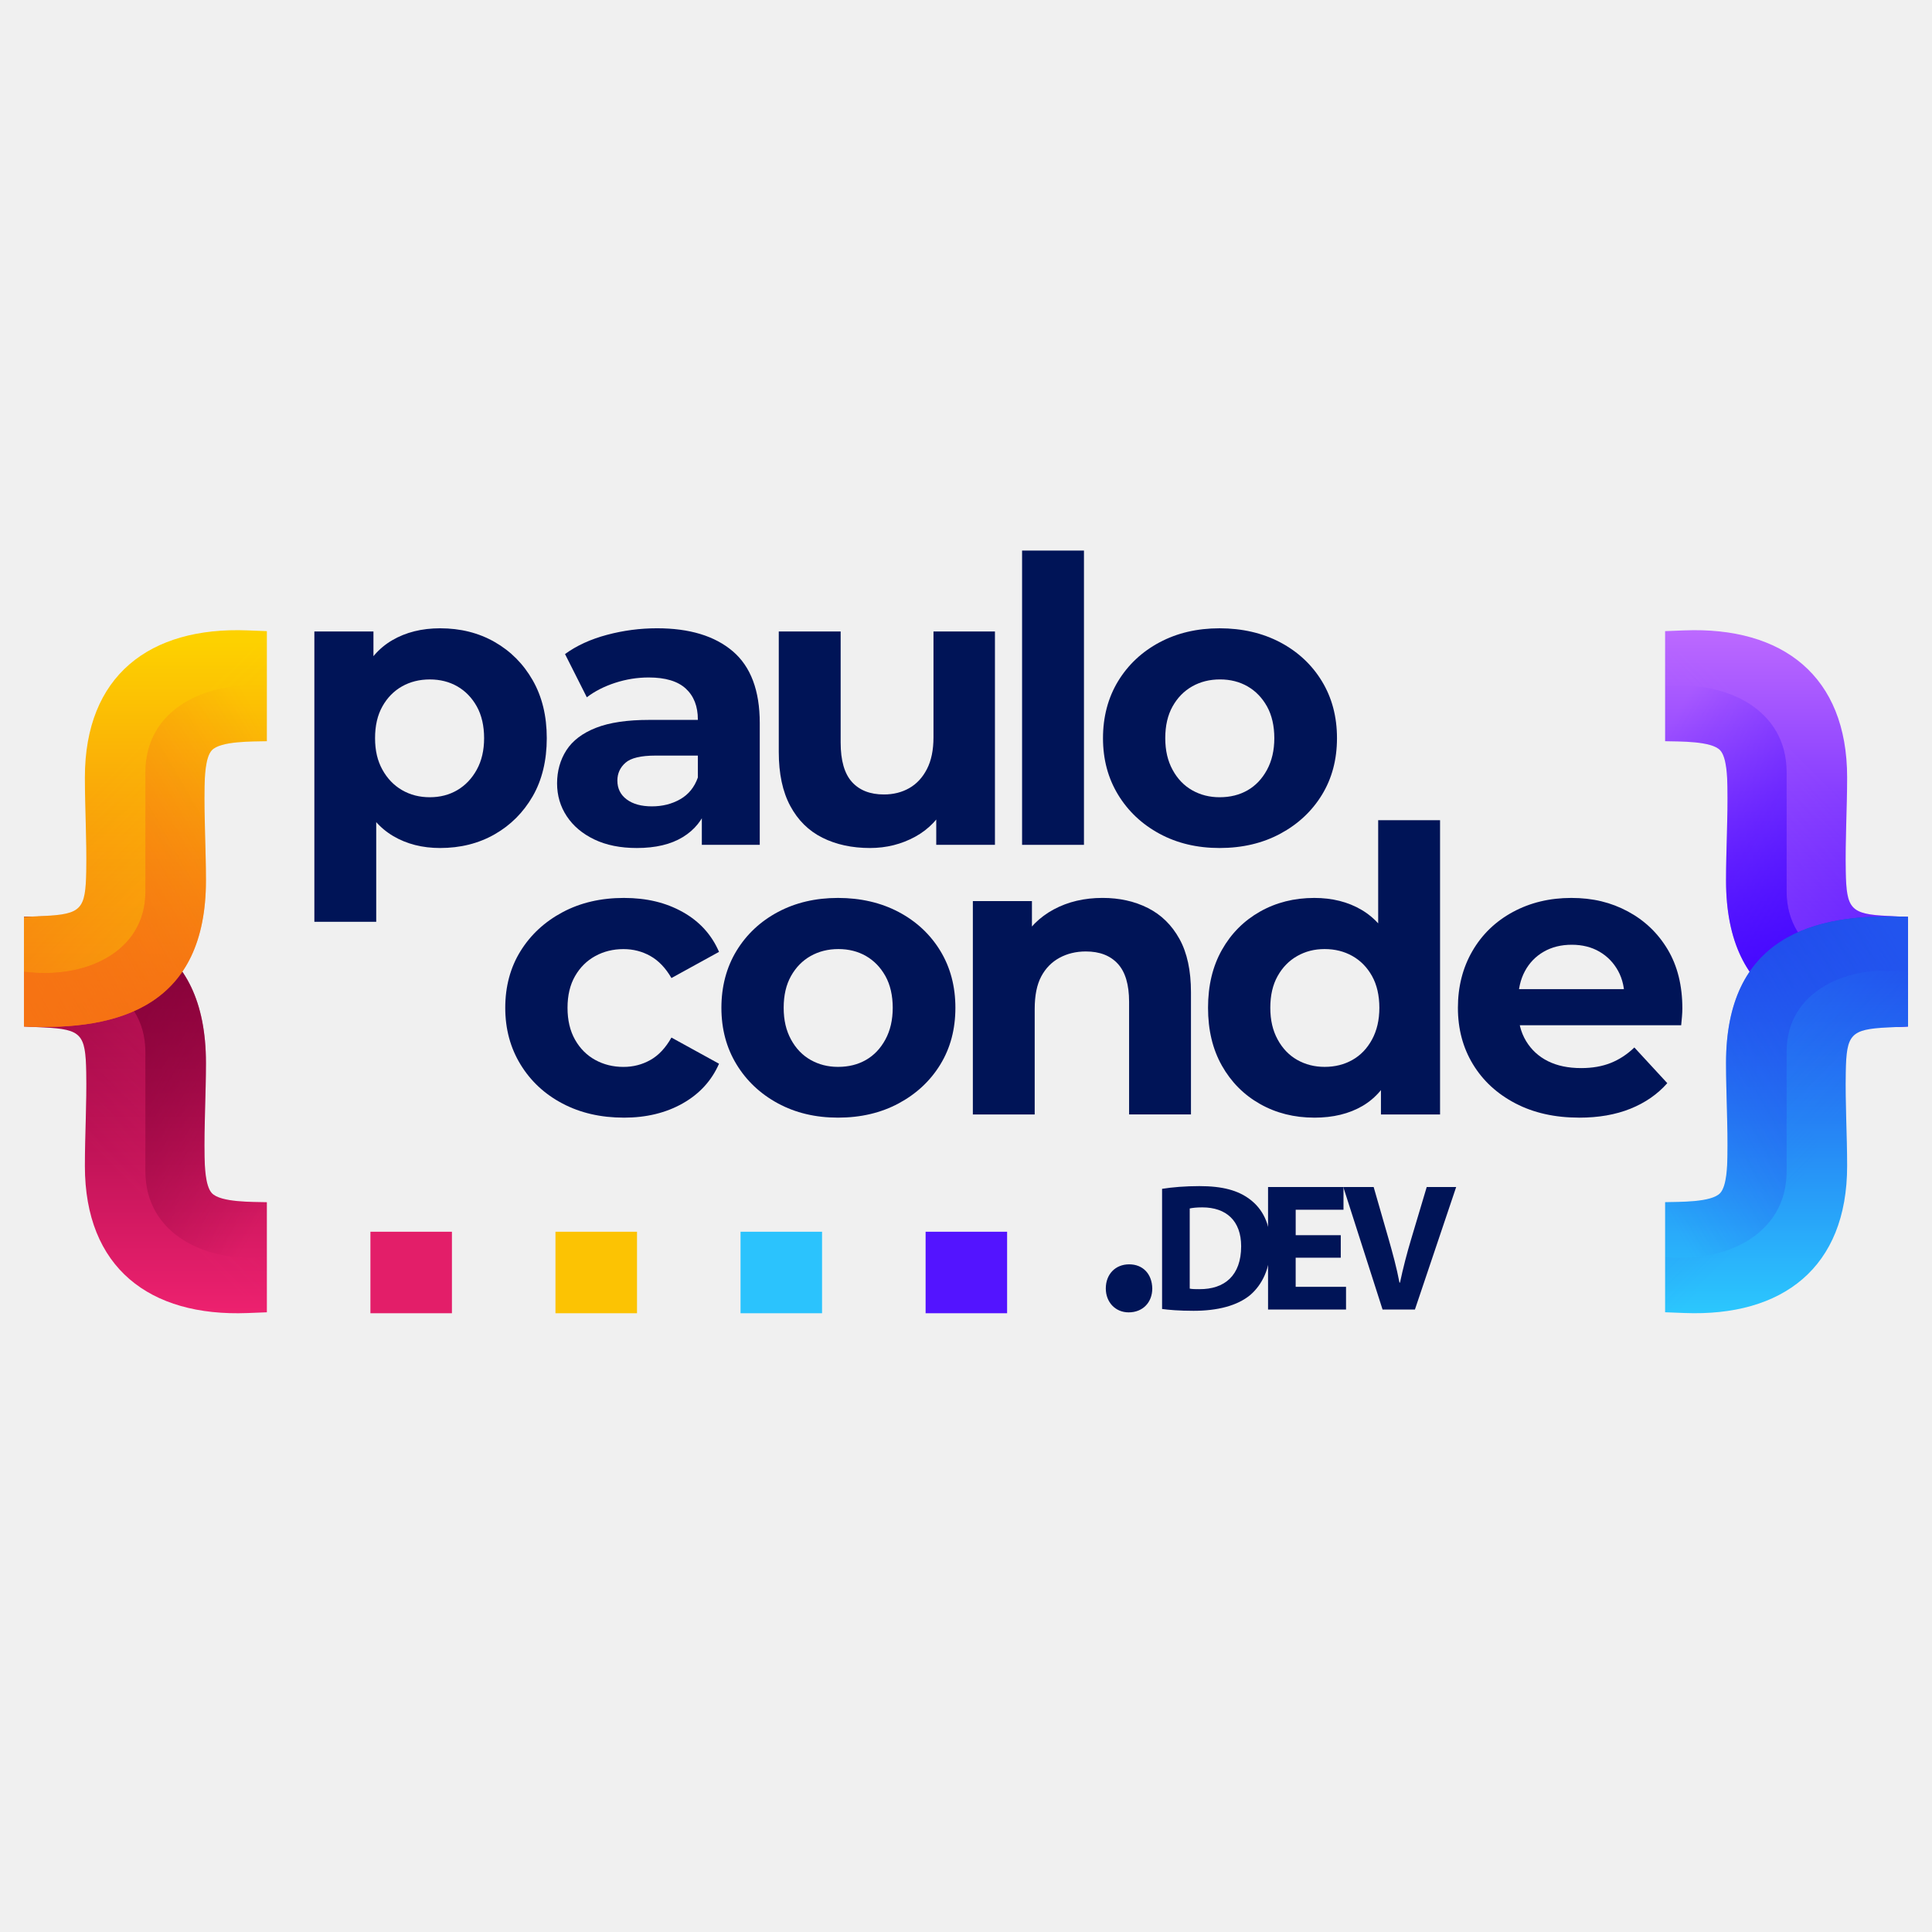
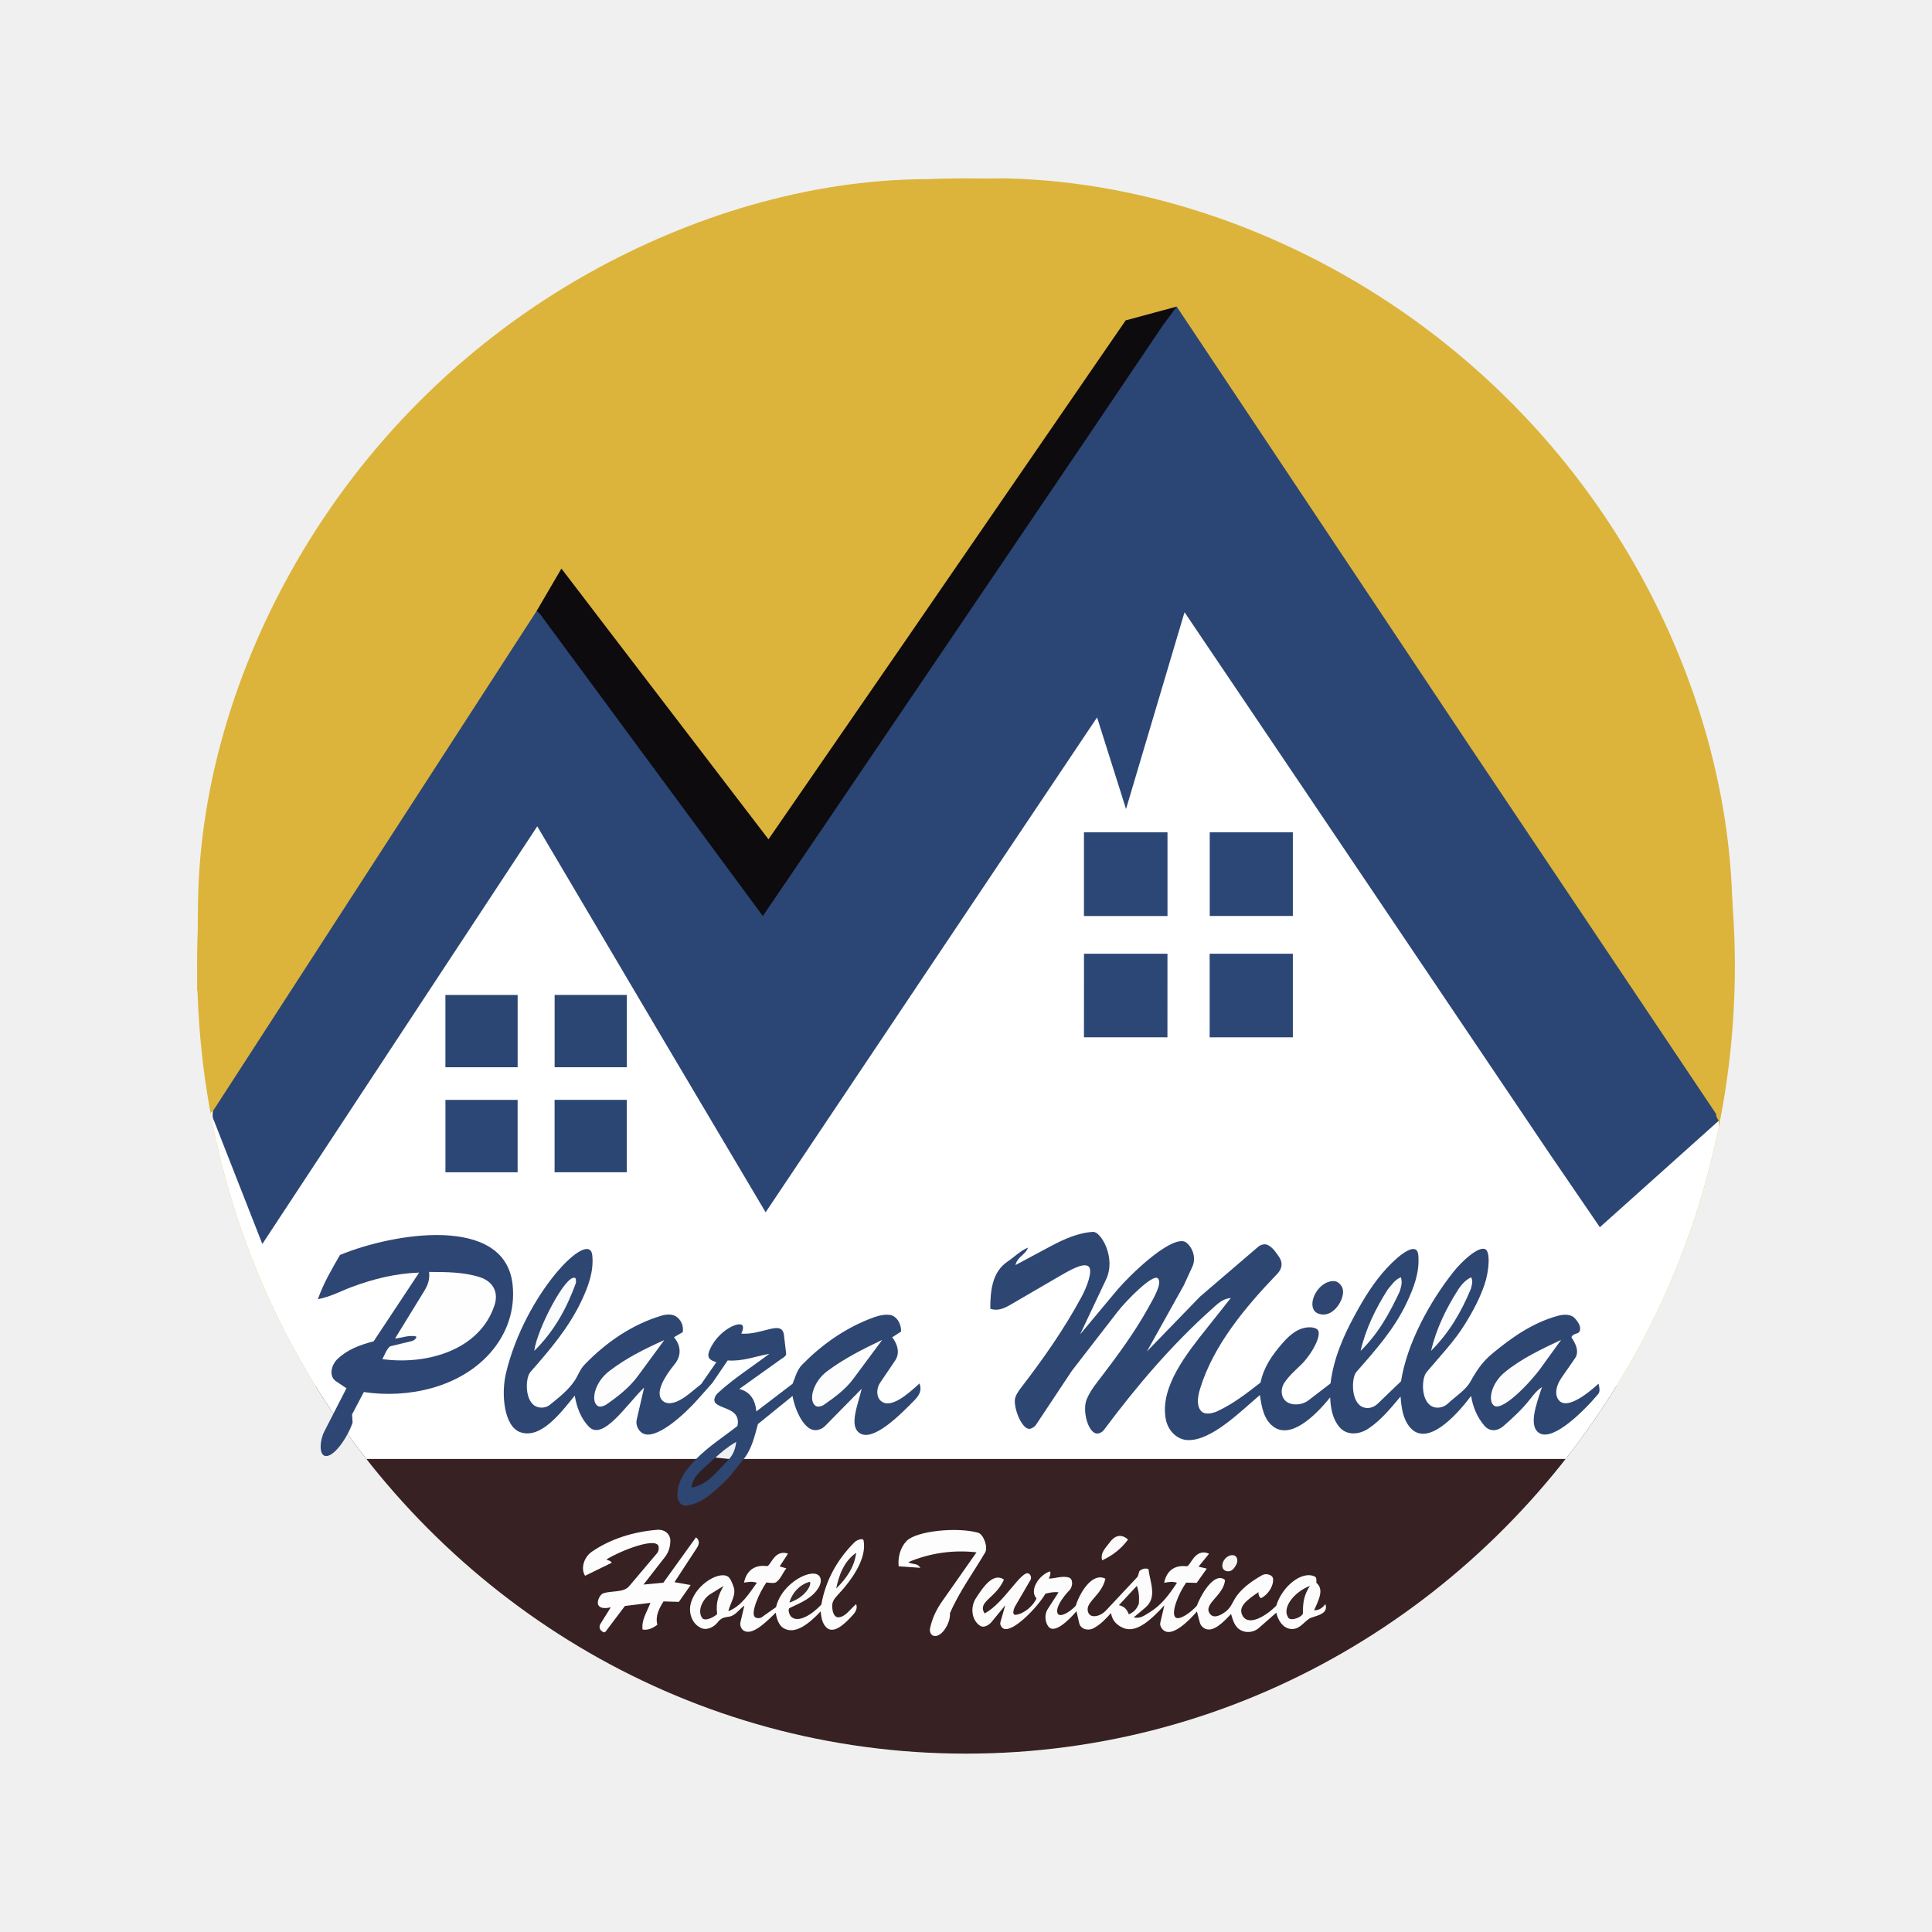
- <svg xmlns="http://www.w3.org/2000/svg" xmlns:xlink="http://www.w3.org/1999/xlink" id="Layer_1" data-name="Layer 1" viewBox="0 0 1080 1080">
+ <svg xmlns="http://www.w3.org/2000/svg" id="Layer_1" data-name="Layer 1" viewBox="0 0 1080 1080">
  <defs>
    <style>
      .cls-1 {
-         mask: url(#mask);
+         fill: #2b4673;
      }

      .cls-2 {
-         fill: #f67313;
+         fill: #392426;
      }

-       .cls-2, .cls-3, .cls-4, .cls-5, .cls-6, .cls-7, .cls-8, .cls-9 {
-         fill-rule: evenodd;
+       .cls-3 {
+         fill: #2e4671;
+       }
+ 
+       .cls-4 {
+         fill: #2e4673;
+       }
+ 
+       .cls-5 {
+         fill: #fbfcfc;
+       }
+ 
+       .cls-6 {
+         fill: #dcb43b;
+       }
+ 
+       .cls-7 {
+         fill: #fafbfc;
+       }
+ 
+       .cls-8 {
+         fill: #2e4672;
+       }
+ 
+       .cls-9 {
+         fill: #392425;
      }

      .cls-10 {
-         fill: #2bc3fd;
+         fill: #2f1e22;
      }

      .cls-11 {
-         fill: url(#linear-gradient-8);
+         fill: #2c4673;
      }

      .cls-12 {
-         fill: url(#linear-gradient-7);
+         fill: #fdfcfc;
      }

      .cls-13 {
-         fill: url(#linear-gradient-5);
+         fill: #3d2a2a;
      }

      .cls-14 {
-         fill: url(#linear-gradient-6);
+         fill: #fff;
      }

      .cls-15 {
-         fill: url(#linear-gradient-9);
+         fill: #2c4674;
      }

      .cls-16 {
-         fill: url(#linear-gradient-4);
+         fill: #2c4675;
      }

      .cls-17 {
-         fill: url(#linear-gradient-3);
+         fill: #fbf9f9;
      }

      .cls-18 {
-         fill: url(#linear-gradient-2);
+         fill: #392525;
      }

      .cls-19 {
-         fill: url(#linear-gradient);
+         fill: #3c2829;
      }

      .cls-20 {
-         mask: url(#mask-2);
+         fill: #2c4775;
      }

      .cls-21 {
-         mask: url(#mask-3);
+         fill: #eff0f3;
      }

      .cls-22 {
-         mask: url(#mask-4);
+         fill: #fefefe;
      }

      .cls-23 {
-         mask: url(#mask-5);
+         fill: #0d0b0e;
      }

      .cls-24 {
-         mask: url(#mask-7);
+         fill: #fbfcfb;
      }

      .cls-25 {
-         mask: url(#mask-6);
+         fill: #2b4675;
      }

      .cls-26 {
-         mask: url(#mask-1);
-       }
- 
-       .cls-3 {
-         fill: #830037;
-       }
- 
-       .cls-4 {
-         fill: #2684f5;
+         fill: #f7f4f4;
      }

      .cls-27 {
-         clip-path: url(#clippath-1);
+         fill: #372122;
      }

      .cls-28 {
-         clip-path: url(#clippath-3);
-       }
- 
-       .cls-29 {
-         clip-path: url(#clippath-2);
-       }
- 
-       .cls-30 {
-         fill: #fcc303;
-       }
- 
-       .cls-31 {
-         clip-rule: evenodd;
-         fill: none;
-       }
- 
-       .cls-32 {
-         fill: url(#linear-gradient-10);
-       }
- 
-       .cls-33 {
-         fill: url(#linear-gradient-11);
-       }
- 
-       .cls-34 {
-         fill: url(#linear-gradient-12);
-       }
- 
-       .cls-5 {
-         fill: #eb206e;
-       }
- 
-       .cls-35 {
-         fill: #e31e69;
-       }
- 
-       .cls-36 {
-         fill: #001457;
-       }
- 
-       .cls-6 {
-         fill: #25e;
-       }
- 
-       .cls-7 {
-         fill: #4004ff;
-       }
- 
-       .cls-8 {
-         fill: #b866ff;
-       }
- 
-       .cls-37 {
-         fill: #5314ff;
-       }
- 
-       .cls-38 {
-         clip-path: url(#clippath);
-       }
- 
-       .cls-9 {
-         fill: #fdd000;
+         fill: #fdfdfd;
      }
    </style>
-     <clipPath id="clippath">
-       <path class="cls-31" d="M13.39,512.58v61.22l11.08.54c21.22,1.01,23.33,3.87,23.74,25.06.31,17.34-.76,34.99-.76,52.42,0,56.82,36.12,84.32,90.96,82.18l10.77-.42v-61.54c-7.82-.23-26.04.25-30.86-5.17-3.61-4.06-3.85-15.16-3.97-20.22-.31-17.33.78-34.99.78-52.42,0-69.46-47.42-84.28-101.74-81.65" />
-     </clipPath>
-     <linearGradient id="linear-gradient" x1="998.71" y1="586.36" x2="998.71" y2="366.56" gradientTransform="translate(1080 1100.66) rotate(-180)" gradientUnits="userSpaceOnUse">
-       <stop offset="0" stop-color="#820036" />
-       <stop offset="1" stop-color="#ed216f" />
-     </linearGradient>
-     <linearGradient id="linear-gradient-2" x1="740.9" y1="1001.93" x2="920.65" y2="822.18" gradientTransform="translate(983.99 1478.39) rotate(-180)" gradientUnits="userSpaceOnUse">
-       <stop offset="0" stop-color="#fff" />
-       <stop offset="1" stop-color="#000" />
-     </linearGradient>
-     <mask id="mask" x="13.39" y="542.42" width="135.79" height="191.69" maskUnits="userSpaceOnUse">
-       <rect class="cls-18" x="13.39" y="542.42" width="135.79" height="191.69" />
-     </mask>
-     <linearGradient id="linear-gradient-3" x1="993.4" y1="920.9" x2="821.92" y2="821.96" gradientTransform="translate(983.99 1476.31) rotate(-180)" xlink:href="#linear-gradient-2" />
-     <mask id="mask-1" x="13.39" y="512.29" width="135.79" height="190.9" maskUnits="userSpaceOnUse">
-       <rect class="cls-17" x="13.39" y="512.29" width="135.79" height="190.9" />
-     </mask>
-     <clipPath id="clippath-1">
-       <path class="cls-31" d="M13.39,573.8v-61.22l11.08-.54c21.22-1.01,23.33-3.88,23.74-25.05.31-17.34-.76-35-.76-52.42,0-56.83,36.12-84.33,90.96-82.18l10.77.42v61.53c-7.82.23-26.04-.25-30.86,5.17-3.61,4.05-3.85,15.16-3.97,20.2-.31,17.34.78,35,.78,52.42,0,69.47-47.42,84.29-101.74,81.65" />
-     </clipPath>
-     <linearGradient id="linear-gradient-4" x1="998.71" y1="526.59" x2="998.71" y2="742.19" gradientTransform="translate(1080 1100.66) rotate(-180)" gradientUnits="userSpaceOnUse">
-       <stop offset="0" stop-color="#f56b15" />
-       <stop offset="1" stop-color="#fdd100" />
-     </linearGradient>
-     <linearGradient id="linear-gradient-5" x1="740.86" y1="855.46" x2="920.61" y2="1035.06" gradientTransform="translate(983.99 1465.28) rotate(-180)" xlink:href="#linear-gradient-2" />
-     <mask id="mask-2" x="13.39" y="352.27" width="135.79" height="191.68" maskUnits="userSpaceOnUse">
-       <rect class="cls-13" x="13.39" y="352.27" width="135.79" height="191.68" />
-     </mask>
-     <linearGradient id="linear-gradient-6" x1="993.42" y1="936.44" x2="821.93" y2="1035.39" gradientTransform="translate(983.99 1467.41) rotate(-180)" xlink:href="#linear-gradient-2" />
-     <mask id="mask-3" x="13.39" y="383.18" width="135.79" height="190.91" maskUnits="userSpaceOnUse">
-       <rect class="cls-14" x="13.39" y="383.18" width="135.79" height="190.91" />
-     </mask>
-     <clipPath id="clippath-2">
-       <path class="cls-31" d="M1066.61,573.8v-61.22l-11.09-.54c-21.23-1.02-23.34-3.88-23.73-25.06-.33-17.34.77-35,.77-52.41,0-56.83-36.12-84.33-90.97-82.18l-10.78.42v61.53c7.81.23,26.05-.25,30.87,5.17,3.61,4.05,3.86,15.16,3.95,20.2.33,17.34-.77,35-.77,52.42,0,69.47,47.43,84.29,101.74,81.65" />
-     </clipPath>
-     <linearGradient id="linear-gradient-7" x1="81.29" y1="526.45" x2="81.29" y2="747.71" gradientTransform="translate(1080 1100.66) rotate(-180)" gradientUnits="userSpaceOnUse">
-       <stop offset="0" stop-color="#3a00ff" />
-       <stop offset="1" stop-color="#bc69ff" />
-     </linearGradient>
-     <linearGradient id="linear-gradient-8" x1="219.24" y1="855.45" x2="39.47" y2="1035.07" gradientTransform="translate(1056.09 1465.28) rotate(-180)" xlink:href="#linear-gradient-2" />
-     <mask id="mask-4" x="930.81" y="352.26" width="135.79" height="191.69" maskUnits="userSpaceOnUse">
-       <rect class="cls-11" x="930.81" y="352.26" width="135.79" height="191.68" />
-     </mask>
-     <linearGradient id="linear-gradient-9" x1="-33.32" y1="936.45" x2="138.18" y2="1035.4" gradientTransform="translate(1056.09 1467.41) rotate(-180)" xlink:href="#linear-gradient-2" />
-     <mask id="mask-5" x="930.81" y="383.17" width="135.79" height="190.91" maskUnits="userSpaceOnUse">
-       <rect class="cls-15" x="930.81" y="383.18" width="135.79" height="190.91" />
-     </mask>
-     <clipPath id="clippath-3">
-       <path class="cls-31" d="M1066.61,512.58v61.22l-11.09.53c-21.23,1.01-23.34,3.88-23.73,25.06-.33,17.34.77,35,.77,52.42,0,56.82-36.12,84.32-90.97,82.17l-10.78-.42v-61.55c7.81-.23,26.05.26,30.87-5.16,3.61-4.06,3.86-15.17,3.95-20.22.33-17.34-.77-34.99-.77-52.42,0-69.46,47.43-84.3,101.74-81.65" />
-     </clipPath>
-     <linearGradient id="linear-gradient-10" x1="81.29" y1="613.64" x2="81.29" y2="350.17" gradientTransform="translate(1080 1100.66) rotate(-180)" gradientUnits="userSpaceOnUse">
-       <stop offset="0" stop-color="#1e27e8" />
-       <stop offset="1" stop-color="#2cd2ff" />
-     </linearGradient>
-     <linearGradient id="linear-gradient-11" x1="-33.32" y1="920.91" x2="138.17" y2="821.96" gradientTransform="translate(1056.09 1476.31) rotate(-180)" xlink:href="#linear-gradient-2" />
-     <mask id="mask-6" x="930.81" y="512.28" width="135.79" height="190.91" maskUnits="userSpaceOnUse">
-       <rect class="cls-33" x="930.81" y="512.28" width="135.79" height="190.91" />
-     </mask>
-     <linearGradient id="linear-gradient-12" x1="219.19" y1="1001.93" x2="39.43" y2="822.18" gradientTransform="translate(1056.09 1478.39) rotate(-180)" xlink:href="#linear-gradient-2" />
-     <mask id="mask-7" x="930.81" y="542.42" width="135.79" height="191.69" maskUnits="userSpaceOnUse">
-       <rect class="cls-34" x="930.81" y="542.42" width="135.79" height="191.69" />
-     </mask>
  </defs>
+   <path class="cls-6" d="M969.8,540c0-243.17-192.43-440.29-429.8-440.29S110.21,296.83,110.21,540c0,86.36,24.29,166.89,66.22,234.87h727.15c41.93-67.98,66.22-148.51,66.22-234.87Z" />
+   <path class="cls-27" d="M540.01,980.29c153.07,0,287.43-81.99,363.57-205.42H176.43c76.14,123.43,210.5,205.42,363.57,205.42Z" />
+   <path class="cls-28" d="M363.6,895.99l-14.27,1.77-10.86,14.4c-.69.91-2.32-.41-2.75-.99-.58-.79-.87-2.14-.05-3.45l5.76-9.22c-2.26.54-5.83.98-7.02-1.34-.86-1.68.73-5.68,2.76-6.45,4.22-1.59,11.39-.32,14.44-3.92l15.76-18.63c.98-1.16,1.05-3.21.6-4.14-2.16-4.48-20.67,2.63-29.01,7.75,1.02.66,1.99.32,3.03,1.81l-14.94,7.29c-2.56-4.18-.63-10.4,3.81-13.46,10.56-7.3,23.59-11.2,36.5-12.24,4.25-.34,7.48,2.43,7.37,6.34-.09,3.14-.97,6.22-2.84,8.63l-12.17,15.64,11.1-1.05,18.23-25.33c2.29,1.64,1.76,3.99.56,5.82l-12.57,19.22,9.04,1.61-6.6,9.41-8.56-.26c-2.51,3.97-4.72,8.27-3.44,13.03-2.52,1.89-5.26,3.24-8.3,2.67-.58-5.37,2.18-9.24,4.4-14.89Z" />
+   <path class="cls-28" d="M519.84,910.52c1.26-6.04,3.67-10.89,6.9-15.48l19.13-27.28c-13.31-1.5-26.29.48-38.14,5.51,2.67,1.57,5.04.26,6.72,3.15l-12.08-.85c-.56-4.91.84-10.32,4.28-14.03,5.39-5.82,28.62-8.02,40.08-4.74,3.15.9,5.68,8.15,3.97,11.06-6.78,11.52-14.4,21.76-19.69,33.99.52,5.56-5.15,14.41-9.54,12.42-.87-.39-1.87-1.74-1.62-3.73Z" />
+   <path class="cls-17" d="M630.59,860.63c-3.76,5.06-8.61,8.91-14.48,11.6-1.21-4.29,2.08-7.03,4.27-10.07,2.32-3.22,5.97-5.34,10.21-1.54Z" />
+   <path class="cls-26" d="M691.13,874.55c-1.05,1.99-2.1,3.18-3.34,3.63-1.41.5-3.78.05-4.31-1.77-.97-3.32,2.26-7.25,5.67-7.06,2.57.14,3.07,3.13,1.98,5.2Z" />
+   <path class="cls-12" d="M601.77,900.68c-5.17,6.04-12.54,12.59-15.65,8.65-2.12-2.69-2.25-7.05-.48-9.78l6.1-9.45c-2.96-.36-4.8.25-7.3.75-4.59,7.81-18.19,21.77-23.33,19.6-1.18-.5-2.31-2.12-1.87-3.67l2.7-9.4-7.68,9.35c-1.21,1.47-4.15,3.49-6.27,2.16-4.93-3.1-5.62-10.42-2.58-15.26,4.73-7.52,10.09-14.52,15.82-10.65-4.53,10.49-15.02,12.26-10.85,18.92,10.82-5.46,20.8-24.8,24.8-22.2,1.06.69,1.55,2.33.85,3.53l-8.59,14.74c-.69,1.19-2.02,4.99.42,4.71,4.58-.52,9.87-5.12,11.53-9.17-4.11-4.47,1.21-12.96,7.58-15.13.54,1.44-.03,2.62-.7,4.08,3.62-.1,7.25-1.58,10.9-.73,3.03.7,2.52,5.33.66,7.23-4.01,4.1-8.17,10.33-6.51,13.12,1.28,2.16,6.39-.6,10-4.4,2.8-8.72,9.8-18.77,16.6-15.16-1.96,8.74-9.98,12.36-9.92,17.15.02,1.37.64,3.33,2.74,3.72,2.63.49,5.66-1.15,7.53-3.14l17.44-18.61c.86-.92.71-3.17,1.62-3.75,1.36-.86,2.72-1.43,4.65-.78,1.01,7.79,5.04,15.87-1.8,21.62l-6.44,5.41c3.73.87,6.21-1.21,8.98-2.89,6.44-3.91,10.83-9.78,15.22-16.47-2.7-.93-4.82-.35-7.16,0,1.38-7,6.11-10.01,12.5-9.23,2.28.28,4.38-10.49,12.61-7.04l-5.89,7.25,4.62,1.1-5.66,7.97-5.89-.14c-4.31,6.13-8.79,17.21-5.88,19.51,2.06,1.63,8.38-2.63,11.83-6.56,3.4-8.61,10.51-18.92,15.76-14.42-.52,8.74-12.82,13.52-8.28,19.07,1.88,2.29,4.81,1.04,6.99-.27,3.56-2.13,4.53-4.14,6.3-7.42,3.4-6.29,9.78-10.66,15.86-14.13,2-1.14,5.87-.22,6.02,2.16.26,4.23-2.87,8.65-6.48,10.64-.9.5-2.01-2.21-1.65-3.3-6.43,4.41-11.97,8.31-8.76,13.51,3.39,5.48,12.73.1,18.65-5.89,3.19-10.63,14.37-19.95,21.71-16.21.85.44.77,2.15.69,3.38,4.31,3.65,1.68,9.01-1.25,15.36,2.83.17,4.82-1.45,6.31-3.43,2.21,6.17-6.79,6.63-9.05,8.16-3.34,2.25-5.73,6.41-10.58,5.71-4.07-.59-6.76-4.53-7.8-9.05l-9.9,8.66c-2.69,2.35-7.05,2.88-10.25.97-3.02-1.8-4.05-5.08-5.14-8.91-4.26,4.54-9.56,9.92-13.97,8.44-1.41-.47-2.99-1.74-3.51-3.72l-1.61-6.12c-5.05,5.91-13.21,13.44-17.85,11.02-1.58-.83-3.07-2.89-2.6-4.88l2.25-9.56c-6.8,7.23-15.19,15.88-22.96,12.62-3.23-1.35-6.25-3.9-6.84-8.3-2.98,3.23-5.74,6.28-9.71,8.42-3.18,1.7-7.3.62-8.09-2.82l-1.51-6.59Z" />
+   <path class="cls-18" d="M728.36,901.6c.03,2.3-6.7,4.82-8.14,2.77-3.9-5.55,3.18-14.44,12.03-17.86-3.15,4.89-3.98,8.96-3.89,15.08Z" />
+   <path class="cls-9" d="M631.02,902.43c-1.24-3.24-2.73-4.41-5.54-5.13l10-10.78c1.32,3.56,1.44,6.66,1.13,10.12-1.13,2.53-2.45,4.45-5.59,5.79Z" />
+   <path class="cls-12" d="M407.41,881.74c1.14,1.04,2.11,3.76,2.62,5.15,1.75,4.79-1.78,8.92-2.89,13.82,7.61-3.14,11.44-9.76,15.97-15.93-2.68-.92-4.66-.44-7.2-.09,1.42-7.05,6.32-10.1,12.73-9.23,2.2.3,3.98-9.56,11.87-7l-4.65,7.16,3.73,1.11c-2.08,2.5-3.02,5.69-5.63,7.68-1.21.86-3.61.37-5.55.19-4.12,5.91-8.94,17.13-6.41,19.34.86.75,2.78.83,3.86.06l7.97-5.62c3.18-13.92,21.34-22.87,24.55-16.79.85,1.61.37,3.92-.65,5.68-3.54,6.09-9.97,8.62-16.24,11.58-1.42.67-.14,3.97.72,4.83,3.85,3.84,11.73-1.12,16.93-6.7,2.31-13.49,8.96-25.36,18.63-34.95.98-.97,4.42-2.52,4.97-.98,2.01,10.36-6.86,22.53-14.58,30.71-1.86,1.97-3.04,3.75-2.97,6.28.06,1.91.68,6.33,3.72,6.03,3.91-.38,6.54-4.79,9.63-7.32.86,1.77.04,3.94-1.42,5.61-4.85,5.55-11.26,11.45-15.28,7.29-2.27-2.34-2.72-5.45-3.09-8.87-6.34,6.71-14.37,13.45-20.97,9.23-2.18-1.39-3.63-4.73-4.13-8.52-5.83,5.68-13.43,13.24-18.17,9.87-1.02-.73-2-2.69-1.58-4.48l2.21-9.36c-2.97,2.1-5.04,5.74-8.62,6.21-2.92.39-4.47.8-6.36,3.22-2,2.57-5.94,4.63-9.24,3.11-5.12-2.35-7.25-8.62-5.64-14.12,3.13-10.76,16.64-18.35,21.19-14.22Z" />
+   <path class="cls-2" d="M400.91,902.22c-1.58,1.7-6.84,4.41-8.43,2.2-2.97-4.24.69-10.88,4.48-13.23l7.49-4.63c-2.85,5.1-4.42,9.42-3.54,15.65Z" />
+   <path class="cls-19" d="M467.45,887.98c1.4-7.08,4.27-15.25,11.18-19.97-1.07,7.98-5.28,14.15-11.18,19.97Z" />
+   <path class="cls-13" d="M452.22,884.35c2.23-.67-.43,8.07-10.94,11.49,1.48-5.44,5.65-9.89,10.94-11.49Z" />
+   <path class="cls-14" d="M960.77,630.16v-3.66s-22.76-13.61-22.76-13.61l22.76-163.05c-6.26-30.81-15.67-60.43-27.85-88.51h-222.76l-52.36-49.4-28.51,49.4H147.1c-23.7,54.6-28.28,111.46-28.28,175.07,0,26.23-2.98,58.03,1.32,83,.35,2.03-2.68,1.54-2.3,3.56,13.4,71.95,43.9,137.68,86.99,192.61h670.36c41.65-53.09,71.53-116.27,85.58-185.42Z" />
+   <path class="cls-6" d="M561.92,99.71c81,1.72,161.97,31.33,228.07,78.73,53.56,38.41,98.13,88.79,129.6,147.62,29.42,54.99,47.4,117.06,48.8,179.28v48.61c-.68.19-1.13,1.41-.96,2.41.71,4.18-.42,7.73-.64,11.81-1.03,18.69-4.05,36.64-7.45,54.53l-1.84.27s-100.06-149.77-300.19-449.3l.5-2.28-3.92,2.79-23.72,6.52-198.97,289.05c-1.07.74-2.19.6-3.3-.02l-113.61-148.55c-4.3,6.45-8.39,13.18-12.24,20.18l-2.06.2.97,1.58c-59.96,92.63-119.92,185.28-179.9,277.93l-1.97-.04c-3.76-17.78-6.11-35.93-7.3-54.55-.24-3.81-1.2-7.09-.65-10.94.12-.83-.46-1.6-.93-1.61l.45-47.67c.67-69.8,23.12-139.19,58.96-198.83,38.73-64.46,93.65-117.83,159.27-154.62,56.88-31.88,122.62-52.21,188.05-52.66l45-.46Z" />
+   <path class="cls-25" d="M959.33,622.7c-.2,1.08.51,2.31,1.44,3.81l-66.44,59.52-28.06-41.03-134.54-199.64-69.57-103.12-32.7,110.01-16.19-51.22-87.67,130.86-97.61,145.79-55.17-93.06-72.49-122.7-153.68,233.47-26.95-68.72c-1.2-2.15-.94-3.96-.64-5.62l180.9-279.48c1.49-1.05,2.88-.43,4.18,1.87l122.32,165.58c75.78-111.9,151.57-223.59,227.35-335.07l3.97-2.57,164.58,246.95,136.95,204.36Z" />
+   <path class="cls-23" d="M657.8,171.38l-7.84,10.64-44.9,66.53-143.05,211.2-35.59,52.33-121.69-164.98c-1.63-2.22-2.57-3.95-4.75-5.54l13.86-23.73,27.92,36.54,87.83,114.8,75.87-110.03,123.79-180.05,28.56-7.71Z" />
+   <rect class="cls-16" x="676.25" y="465.27" width="46.46" height="46.76" />
+   <rect class="cls-20" x="676.21" y="533.14" width="46.5" height="46.73" />
+   <rect class="cls-20" x="605.94" y="465.27" width="46.69" height="46.79" />
+   <rect class="cls-20" x="605.92" y="533.17" width="46.72" height="46.66" transform="translate(72.5452 1185.577) rotate(-89.9785)" />
+   <rect class="cls-11" x="310.04" y="556.17" width="40.38" height="40.42" />
+   <rect class="cls-15" x="310.02" y="614.82" width="40.38" height="40.48" />
+   <rect class="cls-1" x="248.99" y="556.19" width="40.37" height="40.41" />
+   <rect class="cls-20" x="249.01" y="614.85" width="40.34" height="40.46" />
+   <path class="cls-4" d="M181.24,813.71c-2.82-1.2-2.51-8.5.06-13.52l12.37-24.14-5.84-3.91c-4.12-2.76-2.75-9.01.84-12.45,5.54-5.32,12.59-7.89,20.21-9.91l25.43-38.4c-13.15.47-25.33,3.48-37.45,7.97-6.36,2.35-11.96,5.54-19.17,6.91,3.3-9.32,7.76-16.67,12.35-24.71,29.95-12.44,92.24-22.6,96.49,16.47,1.57,14.39-3.21,28-12.94,38.77-16.92,18.74-45.28,25.11-70.21,21.37l-6.58,12.53.31,4.52c-2.58,8-11.01,20.58-15.88,18.5Z" />
+   <path class="cls-22" d="M218.08,752.61l12.29-2.99c1.23-.3,2.95-1.95,2.15-2.58-4.06-.82-7.71.84-11.69,1.21l16.19-26.35c2.01-3.27,3.32-6.41,2.85-10.88,9.59.05,19.33,0,28.5,2.98,7.24,2.36,10.43,8.4,8.09,15.55-8.19,25.1-37.61,33.61-62.74,30.22,1.5-2.6,2.23-5.45,4.35-7.16Z" />
+   <path class="cls-3" d="M741.43,734.66c-2.83.6-5.63-.44-6.73-1.98-3.68-5.17,2.63-16.56,10.76-16.56,2.54,0,4.29,2.23,4.94,3.83,1.78,4.43-2.87,13.41-8.97,14.71Z" />
+   <path class="cls-8" d="M872.71,770.49c-2.3,3.32-3.91,8.21-1.75,11.64,4.11,6.54,15.68-2.33,22.62-8.62.42,1.43,1,4.35-.05,5.6-7.56,9.07-24.92,26.57-32.84,22.11-6.5-3.66-2.05-15.92,1.29-25.78-2.61,1.55-4.57,4.05-6.58,6.61-4.5,5.72-9.55,10.42-15.02,15.18-3.14,2.74-7.47,3.29-10.47-.12-4.26-4.84-6.61-10.87-7.56-16.79-8.74,11.66-24.78,28.68-34.17,17.55-3.94-4.67-4.74-10.7-5.26-17.2-5.54,6.54-10.88,13.23-18.1,18-5.08,3.35-11.95,3.87-15.99-.84-3.96-4.62-5-10.69-5.26-16.7-8.02,10.02-22.12,23.89-31.97,16.2-5.17-4.04-6.31-10.69-7.31-17.5-10.99,9.37-27.02,25.47-40.12,25.2-6.34-.13-11.25-5.42-12.46-11.55-3.55-18.04,11.74-36.92,23.07-51.19l13.26-16.71c-4.6.41-7.38,3.27-10.56,6.11-22.67,20.29-42.16,43.23-60.32,67.58-1.04,1.39-2.54,2.04-3.73,2.09-4.9.22-8.66-12.45-5.96-19.11,2.01-4.95,5.44-9,8.65-13.22,9.22-12.12,17.97-24.05,25.42-37.35,3.45-6.16,8.4-14.49,5.7-17.1-2.79-2.69-17.7,12.47-22.52,18.7l-25.57,33.05-20.04,30.17c-.81,1.22-2.49,2.09-3.45,2.23-3.94.56-8.58-9.8-8.37-15.91.09-2.62,2.24-5.47,3.9-7.63,12.36-16.09,23.75-32.37,33.4-50.23,3.17-5.86,6.42-14.81,3.94-16.98-2.82-2.46-10.82,2.24-16.79,5.72l-27,15.72c-3.43,1.99-7.24,3.64-11.16,2.15-.04-10.56,1.3-20.74,9.62-26.32,3.9-2.62,7.12-6.06,11.48-7.82-1.73,4.35-5.96,5.03-7.02,9.75l19.66-10.52c7.37-3.94,15.37-7.58,23.76-8.03,4.26-.23,13.01,14.36,7.22,26.6l-14.52,30.71,19.87-23.81c7.99-9.57,29.51-30.18,38.12-28.19,2.91.67,7.78,7.59,4.76,14.17l-4.75,10.33-20.64,37.02,29.66-30.62,32.46-27.82c1.56-1.34,3.84-1.92,5.61-.97,2.8,1.5,4.4,4.07,6.09,6.51,2.23,3.22,1.82,6.62-.91,9.47-17.67,18.4-35.9,39.98-43.3,64.65-1.12,3.73-1.96,8.54.33,11.69,1.97,2.7,5.99,1.85,8.74.82,9.19-4.14,16.81-10.1,24.83-16.33,1.79-8.73,6.54-15.43,12.25-21.99,4.18-4.81,9.14-9.11,15.79-8.89,1.36.05,2.84.49,3.55,1.04,3.48,2.7-3.23,14.35-8.93,19.88-3.37,3.27-6.66,6.1-9.31,10.04-2.5,3.73-2.03,9.38,2.45,11.36,3.37,1.49,8.05.76,10.87-1.41l12.45-9.56c1.71-13.79,7-26.09,13.57-38.15,5.21-9.56,10.62-18.46,18.01-26.42,7.21-7.76,16.86-15.18,17.51-6.99.76,9.44-2.46,17.91-6.48,26.43-6.96,14.75-17.47,26.58-28.22,38.81-2.72,3.09-3.2,17.18,3.95,19.69,2.79.98,5.86.06,8.01-2l13.06-12.55c3.34-21.31,16.08-44.51,29.41-61.3,4.73-5.96,13.87-14.31,17.66-12.57,3.01,1.38,2.16,12.35-.39,19.78-2.66,7.77-6.43,14.87-10.76,21.87-6.18,10-14.03,18.07-21.59,27.05-3.15,3.74-3.32,17.49,4.11,19.64,2.46.71,5.65.02,7.83-2.07,3.88-3.73,9.87-7.43,12.51-12.19,3.44-6.19,6.62-11.03,12.29-15.74,10.96-9.09,22.63-17.25,36.63-21.08,3.14-.86,7.16-1.03,9.32,1.24,1.69,1.77,4.32,5.24,2.5,7.97-.84.85-3.85.92-4.26,2.9,2.44,3.4,4.52,8.02,1.99,11.66l-7.76,11.17Z" />
+   <path class="cls-28" d="M861.41,764.61c-6.09,8.44-21.53,24.55-26.27,21.14-3.45-2.48-1.77-12.34,6.16-18.78,9.42-7.66,20.28-12.73,31.38-17.98l-11.28,15.62Z" />
+   <path class="cls-24" d="M760.57,755.2c2.89-12.48,8.41-23.73,15.15-34.3,2.29-2.73,3.99-5.53,7.37-6.9.94,2.72.2,5.14-.57,7.77-5.6,12.04-11.85,23.53-21.95,33.43Z" />
+   <path class="cls-5" d="M799.96,755.12c2.93-12.38,8.43-23.67,15.16-34.21,1.9-2.97,4.22-5.41,7.28-6.92,1.13,2.25.41,4.18-.15,6.43-5.26,12.7-12.05,24.52-22.29,34.7Z" />
  <g>
-     <path class="cls-36" d="M175.73,515.28v-162.29h33.03v24.39l-.67,35.47,2.22,35.25v67.18h-34.59ZM246.01,474.04c-9.9,0-18.62-2.22-26.16-6.65-7.54-4.43-13.41-11.2-17.62-20.29s-6.32-20.58-6.32-34.47,2-25.57,5.99-34.59c3.99-9.01,9.79-15.74,17.4-20.17,7.61-4.43,16.52-6.65,26.72-6.65,11.38,0,21.54,2.55,30.48,7.65,8.94,5.1,16.04,12.23,21.28,21.39,5.24,9.17,7.87,19.95,7.87,32.37s-2.63,23.39-7.87,32.48c-5.25,9.09-12.34,16.18-21.28,21.28-8.94,5.1-19.1,7.65-30.48,7.65ZM240.25,445.66c5.76,0,10.9-1.33,15.41-3.99,4.51-2.66,8.13-6.46,10.86-11.42,2.73-4.95,4.1-10.83,4.1-17.62s-1.37-12.86-4.1-17.74c-2.74-4.88-6.36-8.61-10.86-11.2-4.51-2.58-9.64-3.88-15.41-3.88s-10.94,1.3-15.52,3.88c-4.58,2.59-8.24,6.32-10.97,11.2-2.74,4.88-4.1,10.79-4.1,17.74s1.36,12.67,4.1,17.62c2.73,4.95,6.39,8.76,10.97,11.42,4.58,2.66,9.75,3.99,15.52,3.99Z" />
-     <path class="cls-36" d="M355.97,474.04c-9.17,0-17.07-1.59-23.72-4.77-6.65-3.18-11.79-7.5-15.41-12.97-3.62-5.47-5.43-11.6-5.43-18.4s1.74-13.12,5.21-18.51c3.47-5.39,8.98-9.57,16.52-12.53,7.54-2.96,17.44-4.43,29.71-4.43h31.48v19.95h-27.93c-8.13,0-13.71,1.33-16.74,3.99-3.03,2.66-4.54,5.99-4.54,9.98,0,4.43,1.74,7.95,5.21,10.53,3.47,2.59,8.16,3.88,14.08,3.88s11.2-1.33,15.85-3.99c4.66-2.66,7.94-6.72,9.87-12.19l5.32,16.18c-2.52,7.39-7.09,13.12-13.75,17.18-6.65,4.07-15.22,6.1-25.72,6.1ZM392.33,472.27v-23.28l-2.22-5.1v-41.68c0-7.39-2.26-13.15-6.76-17.29-4.51-4.14-11.42-6.21-20.73-6.21-6.36,0-12.6,1-18.73,2.99-6.13,2-11.42,4.69-15.85,8.09l-12.19-24.17c6.5-4.73,14.33-8.31,23.5-10.75,9.16-2.44,18.47-3.66,27.93-3.66,18.18,0,32.29,4.29,42.35,12.86,10.05,8.57,15.08,21.95,15.08,40.13v68.06h-32.37Z" />
-     <path class="cls-36" d="M486.33,474.04c-10.05,0-18.92-1.92-26.6-5.76-7.69-3.84-13.67-9.75-17.96-17.74-4.29-7.98-6.43-18.03-6.43-30.15v-67.4h34.59v62.08c0,10.05,2.11,17.4,6.32,22.06,4.21,4.66,10.16,6.98,17.85,6.98,5.32,0,10.05-1.18,14.19-3.55,4.14-2.36,7.43-5.91,9.87-10.64,2.44-4.73,3.66-10.64,3.66-17.74v-59.19h34.36v119.28h-32.81v-33.03l5.99,9.75c-4.14,8.28-10.05,14.52-17.74,18.73-7.69,4.21-16.11,6.32-25.27,6.32Z" />
-     <path class="cls-36" d="M571.35,472.27v-164.5h34.59v164.5h-34.59Z" />
-     <path class="cls-36" d="M681.76,474.04c-12.56,0-23.76-2.66-33.59-7.98-9.83-5.32-17.55-12.6-23.17-21.84-5.62-9.24-8.42-19.77-8.42-31.59s2.81-22.58,8.42-31.81c5.62-9.23,13.34-16.48,23.17-21.73,9.83-5.24,21.02-7.87,33.59-7.87s24.02,2.63,33.92,7.87c9.9,5.25,17.66,12.49,23.28,21.73,5.62,9.24,8.42,19.84,8.42,31.81s-2.81,22.54-8.42,31.7c-5.62,9.17-13.38,16.41-23.28,21.73-9.9,5.32-21.21,7.98-33.92,7.98ZM681.76,445.66c5.91,0,11.12-1.29,15.63-3.88,4.51-2.58,8.13-6.39,10.86-11.42,2.73-5.02,4.1-10.94,4.1-17.74s-1.37-12.86-4.1-17.74c-2.74-4.88-6.36-8.61-10.86-11.2-4.51-2.58-9.64-3.88-15.41-3.88s-10.94,1.3-15.52,3.88c-4.58,2.59-8.24,6.32-10.97,11.2-2.74,4.88-4.1,10.79-4.1,17.74s1.36,12.71,4.1,17.74c2.73,5.03,6.39,8.83,10.97,11.42,4.58,2.59,9.68,3.88,15.3,3.88Z" />
-   </g>
-   <g>
-     <path class="cls-36" d="M348.73,624.77c-12.86,0-24.28-2.62-34.25-7.87-9.98-5.24-17.81-12.53-23.5-21.84-5.69-9.31-8.54-19.88-8.54-31.7s2.84-22.54,8.54-31.7c5.69-9.16,13.52-16.41,23.5-21.73s21.39-7.98,34.25-7.98,23.54,2.63,32.92,7.87c9.38,5.25,16.15,12.68,20.29,22.28l-26.6,14.63c-3.25-5.62-7.17-9.72-11.75-12.3-4.58-2.58-9.61-3.88-15.08-3.88-5.76,0-11.01,1.3-15.74,3.88-4.73,2.59-8.5,6.32-11.31,11.2-2.81,4.88-4.21,10.79-4.21,17.74s1.4,12.9,4.21,17.85c2.81,4.95,6.58,8.72,11.31,11.31,4.73,2.59,9.98,3.88,15.74,3.88,5.47,0,10.49-1.29,15.08-3.88,4.58-2.58,8.5-6.76,11.75-12.53l26.6,14.63c-4.14,9.46-10.9,16.85-20.29,22.17-9.39,5.32-20.36,7.98-32.92,7.98Z" />
-     <path class="cls-36" d="M468.45,624.77c-12.56,0-23.76-2.66-33.59-7.98-9.83-5.32-17.55-12.6-23.17-21.84-5.62-9.24-8.42-19.77-8.42-31.59s2.81-22.58,8.42-31.81c5.62-9.23,13.34-16.48,23.17-21.73,9.83-5.24,21.02-7.87,33.59-7.87s24.02,2.63,33.92,7.87c9.9,5.25,17.66,12.49,23.28,21.73,5.62,9.24,8.42,19.84,8.42,31.81s-2.81,22.54-8.42,31.7c-5.62,9.17-13.38,16.41-23.28,21.73-9.9,5.32-21.21,7.98-33.92,7.98ZM468.45,596.39c5.91,0,11.12-1.29,15.63-3.88,4.51-2.58,8.13-6.39,10.86-11.42,2.73-5.02,4.1-10.94,4.1-17.74s-1.37-12.86-4.1-17.74c-2.74-4.88-6.36-8.61-10.86-11.2-4.51-2.58-9.64-3.88-15.41-3.88s-10.94,1.3-15.52,3.88c-4.58,2.59-8.24,6.32-10.97,11.2-2.74,4.88-4.1,10.79-4.1,17.74s1.36,12.71,4.1,17.74c2.73,5.03,6.39,8.83,10.97,11.42,4.58,2.59,9.68,3.88,15.3,3.88Z" />
-     <path class="cls-36" d="M543.83,623v-119.28h33.03v33.03l-6.21-9.98c4.29-7.98,10.42-14.11,18.4-18.4,7.98-4.29,17.07-6.43,27.27-6.43,9.46,0,17.92,1.88,25.38,5.65,7.46,3.77,13.34,9.53,17.63,17.29,4.29,7.76,6.43,17.7,6.43,29.82v68.28h-34.59v-62.96c0-9.61-2.11-16.7-6.32-21.28-4.21-4.58-10.16-6.87-17.85-6.87-5.47,0-10.39,1.19-14.74,3.55-4.36,2.37-7.76,5.84-10.2,10.42-2.44,4.58-3.66,10.64-3.66,18.18v58.97h-34.59Z" />
-     <path class="cls-36" d="M734.71,624.77c-11.23,0-21.36-2.55-30.37-7.65-9.02-5.1-16.11-12.23-21.28-21.39-5.18-9.16-7.76-19.95-7.76-32.37s2.58-23.2,7.76-32.37c5.17-9.16,12.27-16.29,21.28-21.39,9.01-5.1,19.14-7.65,30.37-7.65,10.05,0,18.84,2.22,26.38,6.65,7.54,4.43,13.38,11.16,17.51,20.17,4.14,9.02,6.21,20.55,6.21,34.59s-2,25.42-5.99,34.59c-3.99,9.17-9.72,15.93-17.18,20.29-7.46,4.36-16.44,6.54-26.94,6.54ZM740.48,596.39c5.76,0,10.94-1.29,15.52-3.88,4.58-2.58,8.24-6.39,10.97-11.42,2.73-5.02,4.1-10.94,4.1-17.74s-1.37-12.86-4.1-17.74c-2.74-4.88-6.39-8.61-10.97-11.2-4.58-2.58-9.75-3.88-15.52-3.88s-10.72,1.3-15.3,3.88c-4.58,2.59-8.24,6.32-10.97,11.2-2.74,4.88-4.1,10.79-4.1,17.74s1.36,12.71,4.1,17.74c2.73,5.03,6.39,8.83,10.97,11.42,4.58,2.59,9.68,3.88,15.3,3.88ZM771.96,623v-24.39l.67-35.47-2.22-35.25v-69.39h34.59v164.5h-33.03Z" />
-     <path class="cls-36" d="M882.81,624.77c-13.6,0-25.5-2.66-35.69-7.98s-18.11-12.6-23.72-21.84c-5.62-9.24-8.42-19.77-8.42-31.59s2.7-22.39,8.09-31.7c5.39-9.31,12.93-16.59,22.61-21.84,9.68-5.24,20.58-7.87,32.7-7.87s22.21,2.52,31.59,7.54c9.38,5.03,16.81,12.12,22.28,21.28,5.47,9.17,8.2,20.17,8.2,33.03,0,1.33-.08,2.85-.22,4.54-.15,1.7-.3,3.29-.44,4.77h-96.88v-20.17h78.7l-13.52,5.99c.15-6.21-1.04-11.6-3.55-16.18-2.52-4.58-5.99-8.17-10.42-10.75-4.43-2.58-9.61-3.88-15.52-3.88s-11.12,1.3-15.63,3.88c-4.51,2.59-8.02,6.21-10.53,10.86-2.51,4.66-3.77,10.16-3.77,16.52v5.32c0,6.65,1.48,12.42,4.43,17.29,2.96,4.88,7.02,8.61,12.19,11.2,5.17,2.59,11.38,3.88,18.62,3.88,6.21,0,11.71-.96,16.52-2.88,4.8-1.92,9.2-4.8,13.19-8.65l18.4,19.95c-5.47,6.21-12.34,10.97-20.62,14.3-8.28,3.33-17.81,4.99-28.6,4.99Z" />
-   </g>
-   <g class="cls-38">
-     <rect class="cls-19" x="13.39" y="509.94" width="135.79" height="226.19" />
-   </g>
-   <g class="cls-1">
-     <path class="cls-5" d="M13.39,543.19c33.49-4.46,67.88,10.51,67.88,44.77v66.73c0,35.56,34.3,51.29,67.91,48.1v30.77l-10.77.42c-54.85,2.15-90.96-25.35-90.96-82.18,0-17.43,1.08-35.07.76-52.42-.41-21.19-2.52-24.05-23.74-25.06l-11.08-.54v-30.61Z" />
-   </g>
-   <g class="cls-26">
-     <path class="cls-3" d="M13.39,512.58v30.61c33.49-4.46,67.88,10.51,67.88,44.77v66.73c0,35.56,34.3,51.29,67.91,48.1v-30.77c-7.82-.23-26.04.25-30.86-5.17-3.61-4.06-3.85-15.16-3.97-20.22-.31-17.33.78-34.99.78-52.42,0-69.46-47.42-84.28-101.74-81.65" />
-   </g>
-   <g class="cls-27">
-     <rect class="cls-16" x="13.39" y="350.23" width="135.79" height="226.2" />
-   </g>
-   <g class="cls-20">
-     <path class="cls-9" d="M13.39,543.18c33.49,4.46,67.88-10.51,67.88-44.77v-66.73c0-35.55,34.3-51.28,67.91-48.09v-30.77l-10.77-.42c-54.85-2.15-90.96,25.35-90.96,82.18,0,17.43,1.08,35.08.76,52.42-.41,21.17-2.52,24.04-23.74,25.05l-11.08.54v30.6Z" />
-   </g>
-   <g class="cls-21">
-     <path class="cls-2" d="M13.39,573.8v-30.62c33.49,4.46,67.88-10.51,67.88-44.77v-66.73c0-35.55,34.3-51.28,67.91-48.09v30.76c-7.82.23-26.04-.25-30.86,5.17-3.61,4.05-3.85,15.16-3.97,20.2-.31,17.34.78,35,.78,52.42,0,69.47-47.42,84.29-101.74,81.65" />
-   </g>
-   <g class="cls-29">
-     <rect class="cls-12" x="930.81" y="350.23" width="135.79" height="226.2" />
-   </g>
-   <g class="cls-22">
-     <path class="cls-8" d="M1066.61,543.18c-33.49,4.46-67.87-10.51-67.87-44.77v-66.73c0-35.55-34.31-51.29-67.92-48.1v-30.76l10.78-.42c54.85-2.15,90.97,25.35,90.97,82.18,0,17.41-1.1,35.07-.77,52.41.4,21.18,2.5,24.04,23.73,25.06l11.09.54v30.6Z" />
-   </g>
-   <g class="cls-23">
-     <path class="cls-7" d="M1066.61,573.8v-30.62c-33.49,4.46-67.87-10.51-67.87-44.77v-66.73c0-35.55-34.31-51.29-67.92-48.1v30.77c7.81.23,26.05-.25,30.87,5.17,3.61,4.05,3.86,15.16,3.95,20.2.33,17.34-.77,35-.77,52.42,0,69.47,47.43,84.29,101.74,81.65" />
-   </g>
-   <g class="cls-28">
-     <rect class="cls-32" x="930.81" y="509.93" width="135.79" height="226.21" />
-   </g>
-   <g class="cls-25">
-     <path class="cls-6" d="M1066.61,512.58v30.6c-33.49-4.45-67.87,10.52-67.87,44.78v66.73c0,35.56-34.31,51.28-67.92,48.1v-30.77c7.81-.23,26.05.26,30.87-5.16,3.61-4.06,3.86-15.17,3.95-20.22.33-17.34-.77-34.99-.77-52.42,0-69.46,47.43-84.3,101.74-81.65" />
-   </g>
-   <g class="cls-24">
-     <path class="cls-4" d="M1066.61,543.18c-33.49-4.45-67.87,10.52-67.87,44.78v66.73c0,35.56-34.31,51.28-67.92,48.1v30.77l10.78.42c54.85,2.15,90.97-25.35,90.97-82.17,0-17.43-1.1-35.08-.77-52.42.4-21.18,2.5-24.05,23.73-25.06l11.09-.53v-30.62Z" />
-   </g>
-   <g>
-     <rect class="cls-37" x="517.42" y="688.55" width="45.56" height="45.56" />
-     <rect class="cls-10" x="413.97" y="688.55" width="45.56" height="45.56" />
-     <rect class="cls-30" x="310.51" y="688.55" width="45.58" height="45.56" />
-     <rect class="cls-35" x="207.07" y="688.55" width="45.56" height="45.56" />
-   </g>
-   <g>
-     <path class="cls-36" d="M618.15,720.27c0-7.98,5.37-13.5,13.06-13.5s12.77,5.37,12.92,13.5c0,7.69-5.23,13.35-13.21,13.35-7.4,0-12.77-5.66-12.77-13.35Z" />
-     <path class="cls-36" d="M649.61,664.56c5.69-.91,13.11-1.52,20.83-1.52,13.11,0,21.64,2.44,28.15,7.32,7.11,5.28,11.58,13.72,11.58,25.81,0,13.11-4.78,22.15-11.28,27.74-7.21,6-18.29,8.84-31.7,8.84-8.03,0-13.82-.51-17.58-1.02v-67.16ZM665.05,720.34c1.32.31,3.56.31,5.39.31,14.12.1,23.37-7.62,23.37-23.98,0-14.23-8.33-21.74-21.74-21.74-3.35,0-5.69.31-7.01.61v44.81Z" />
-     <path class="cls-36" d="M749.49,703.07h-25.2v16.26h28.15v12.7h-43.59v-68.48h42.17v12.7h-26.72v14.23h25.2v12.6Z" />
-     <path class="cls-36" d="M772.86,732.02l-21.95-68.48h16.97l8.33,28.96c2.34,8.23,4.47,15.95,6.1,24.49h.3c1.73-8.23,3.86-16.36,6.2-24.18l8.74-29.26h16.46l-23.06,68.48h-18.09Z" />
+     <path class="cls-8" d="M415.82,815.47l-6.9,8.66c-2.51,3.15-5.07,5.35-8,8.02-4.94,4.5-10.39,8.79-17.6,9.5-2.77.27-4.66-2.87-4.67-5.49-.04-8.73,5.07-15.05,10.74-20.79,6.77-6.86,14.95-12.06,22.86-18.25,2-9.57-8.6-9.26-12.16-12.66-1.66-1.59-.34-4.32,1.16-5.71,9-8.28,18.79-14.39,28.83-21.97-8.4,1.62-15.18,4.32-23.3,3.71l-8.62,12.65-8.31,9.34c-7.33,8.24-23.58,23.28-30.91,18.56-2.08-1.34-3.71-4.46-3.03-7.4l4.16-17.96c-9.37,8.84-22.92,30.09-30.86,21.88-4.54-4.69-6.78-10.76-7.93-17.41-8.14,10.15-19.16,24.45-30.48,20.44-8.91-3.15-10.84-20.94-7.93-33.09,10.63-44.39,46.76-81.18,48.23-65.7.85,8.95-2.16,17.11-5.95,25.18-7.13,15.16-17.65,27.47-28.7,40.05-2.9,3.31-3.33,17.26,4.07,19.51,2.16.66,4.91.33,6.82-1.21,4.96-4.01,10.33-8.2,13.9-13.54,1.98-2.96,2.86-6.18,5.55-8.97,11.88-12.32,26.4-22.37,42.86-27.32,3.37-1.01,6.73-1.04,9.15,1.05,2.06,1.78,3.47,4.97,2.83,8.16l-4.86,2.8c4.25,5.19,4.06,10.6.18,15.33-5.29,6.45-11.02,15.69-6.71,20.03,3.39,3.41,9.58.67,14.8-3.56l6.95-5.63,8.45-12.2c-2.14-.67-3.41-1.34-4.01-2.29-.8-1.26-.44-2.81.18-4.32,4.79-11.59,17.75-17.06,18.64-13.5.31,1.24-.11,2.51-.87,4.14,11.83.86,22.82-7.98,23.86.84l1.23,10.38c.16,1.39-2.31,2.64-3.26,3.32l-22.96,16.4c5.94,1.48,8.99,5.89,9.52,12.57l20.28-15.48c1.45-3.29,2.3-7.56,5.31-10.63,10.59-10.81,23-19.72,37.19-25.4,3.69-1.47,7.87-3,11.8-2.47,4.34.59,6.55,5.63,6.36,9.3l-4.96,3.22c3.08,3.91,4.41,8.92,1.63,13.02l-8.46,12.48c-1.83,2.7-2.31,7.34.27,9.85,5.31,5.17,15.16-3.4,21.79-9.54,1.6,4.11-.37,6.9-2.99,9.58-7.93,8.1-23.05,23.31-30.53,18.11-5.98-4.17-.82-15.81,1.23-24.73l-20.31,20.65c-1.72,1.75-3.9,2.64-6.2,2.45-5.73-.48-10.72-10.85-12.15-19.06l-19.33,15.69c-1.85,6.58-3.37,13.79-7.86,19.43Z" />
+     <g>
+       <path class="cls-28" d="M338.71,785.32c-1.85.9-3.51,1.41-4.78.49-3.67-2.66-1.69-12.96,6.56-19.31,9.25-7.12,19.48-12.31,30.85-17.38l-14.83,20.17c-4.72,6.42-11.08,11.33-17.8,16.02Z" />
+       <path class="cls-28" d="M460.35,785.44c-1.69.97-3.67,1.2-4.74.23-3.93-3.57-.52-13.65,6.55-18.98,9.57-7.21,20.01-12.44,31.01-17.69l-16.15,21.75c-4.42,5.96-10.33,10.29-16.67,14.69Z" />
+       <path class="cls-7" d="M298.64,755.16c1.53-12.07,17.9-43.5,22.88-40.75.53.29.42,1.6.46,2.64-5,13.93-12.11,27.08-23.34,38.11Z" />
+       <path class="cls-10" d="M399.92,814.8c2.43-1.29,6.75-2.49,7.64.78l-6.77,7.18c-3.84,4.07-8.22,7.84-14.23,8.81.61-5.39,4.38-8.65,7.85-11.79l5.5-4.98Z" />
+       <path class="cls-21" d="M407.57,815.57l-7.64-.78c3.53-3.19,6.88-6.04,11.64-8.78-.42,3.4-1.53,6.95-3.99,9.56Z" />
+     </g>
  </g>
</svg>
